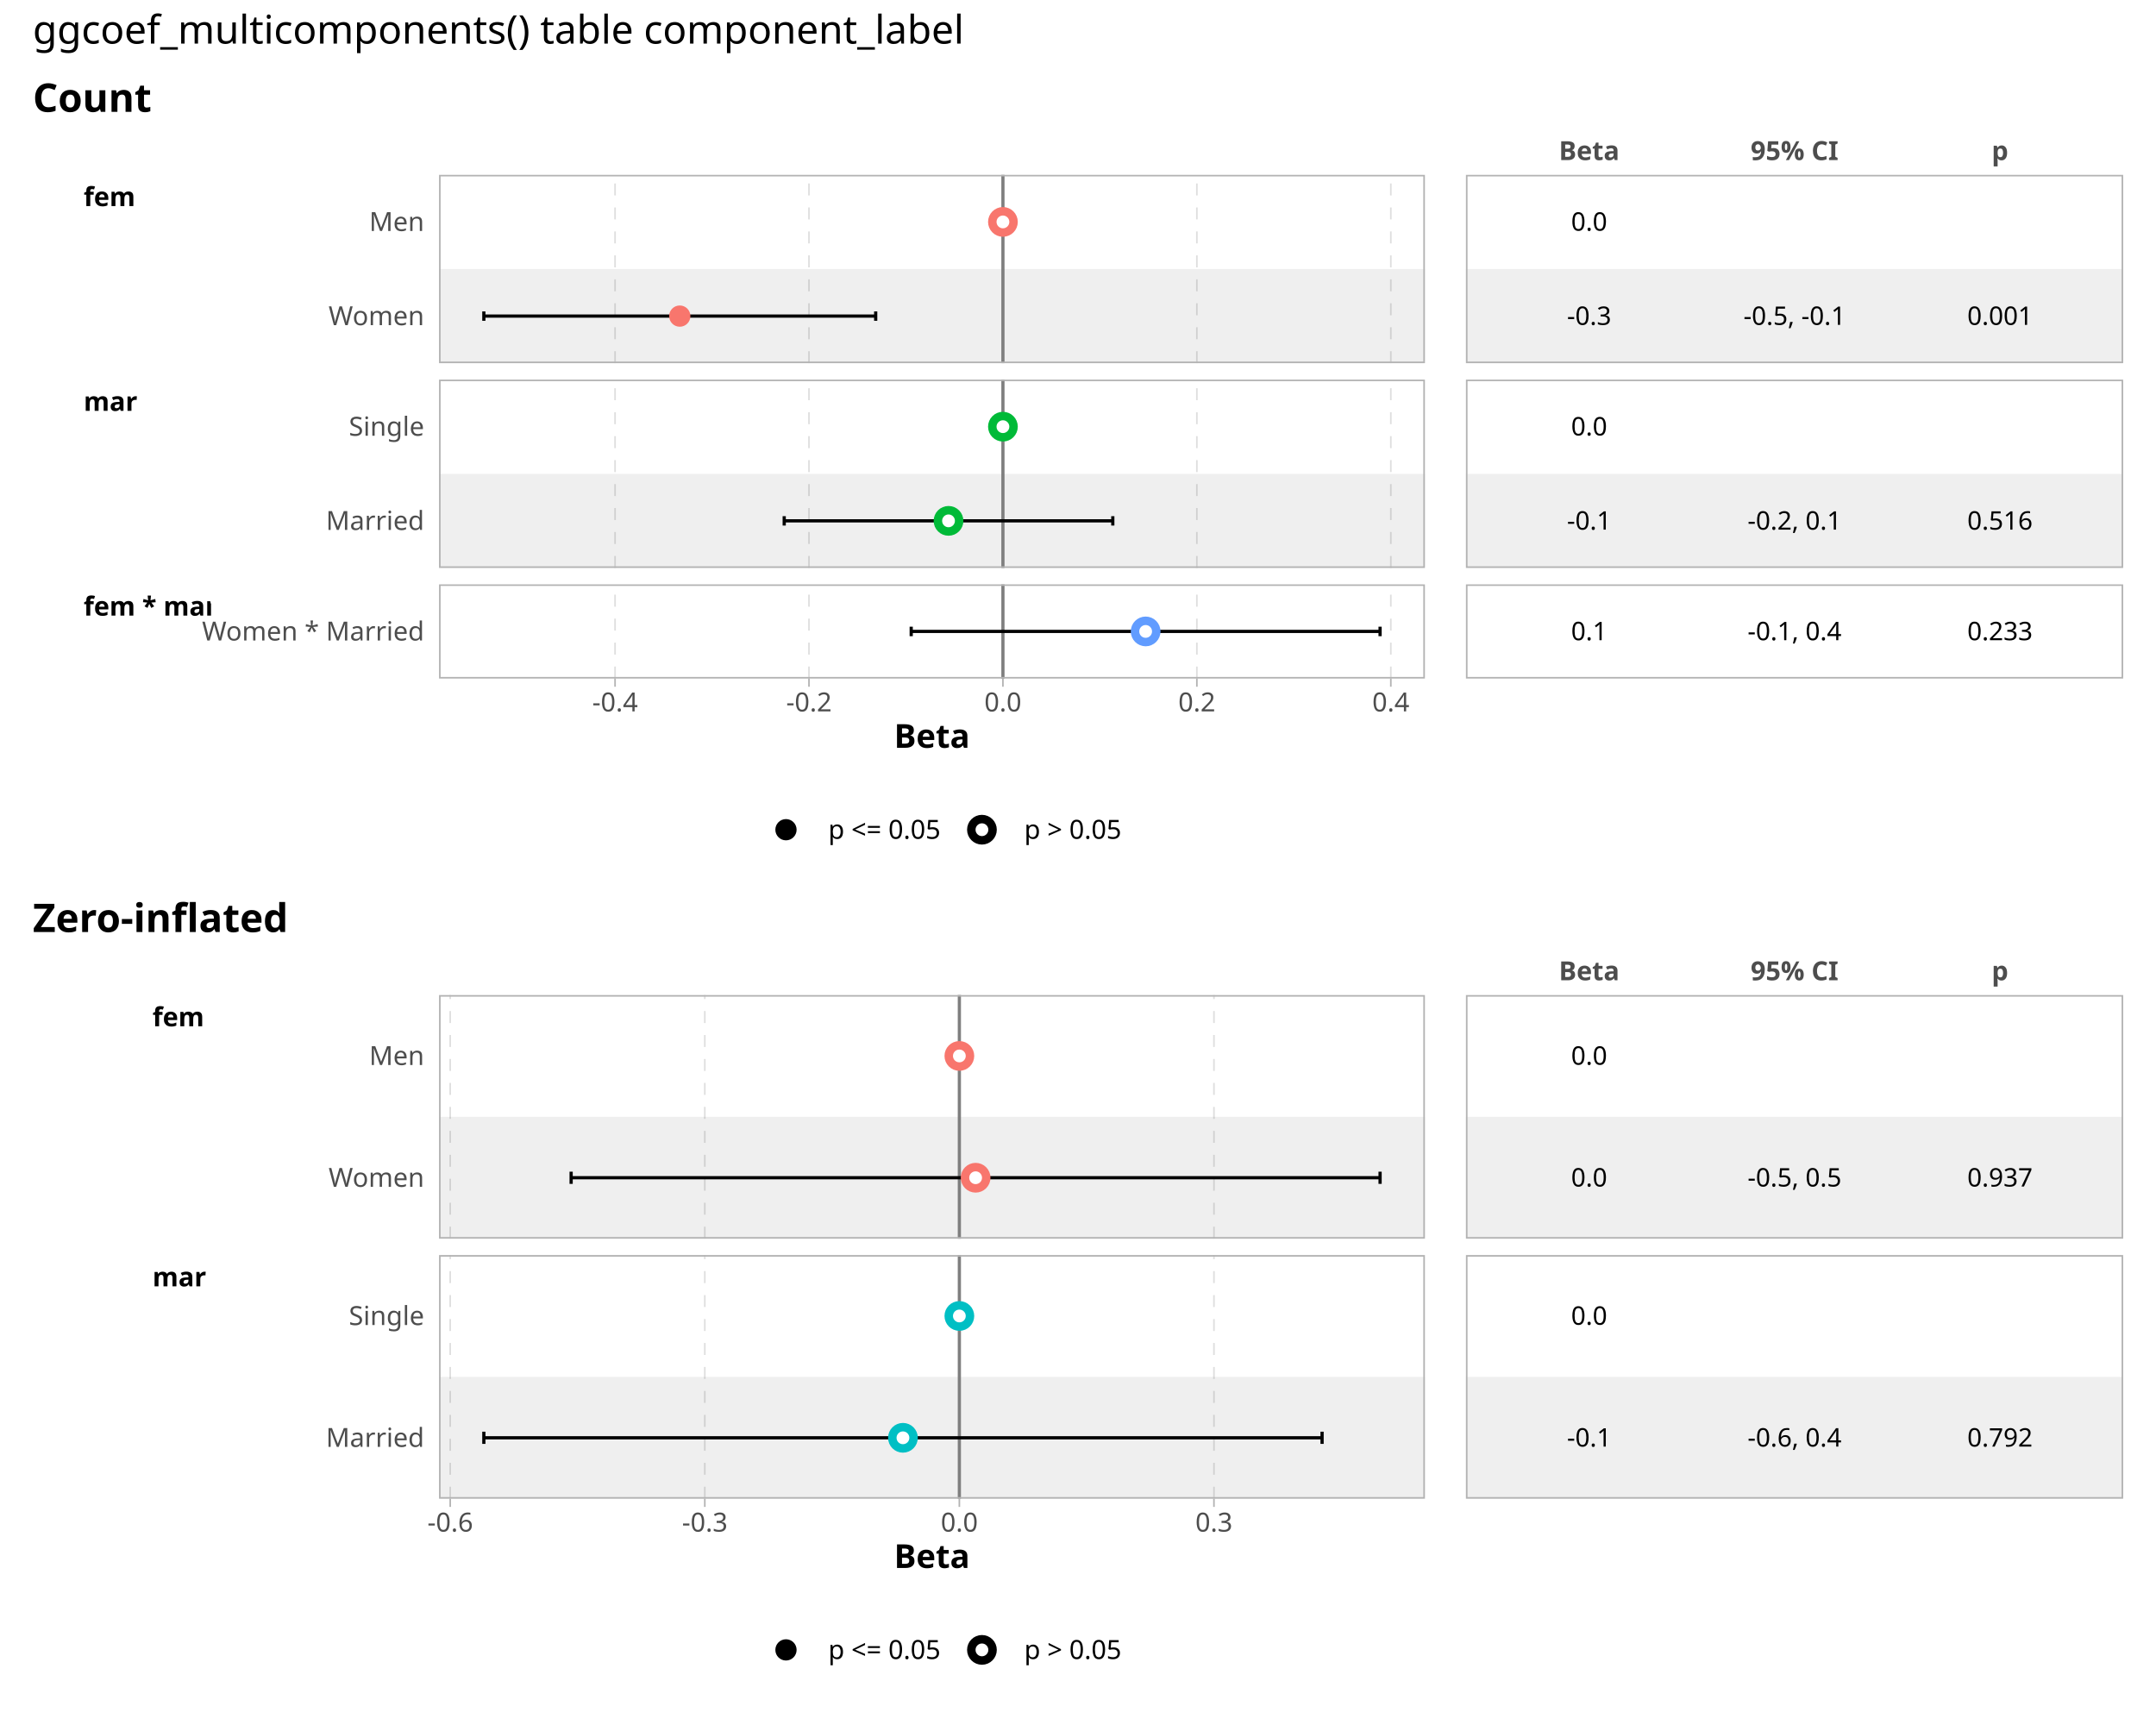
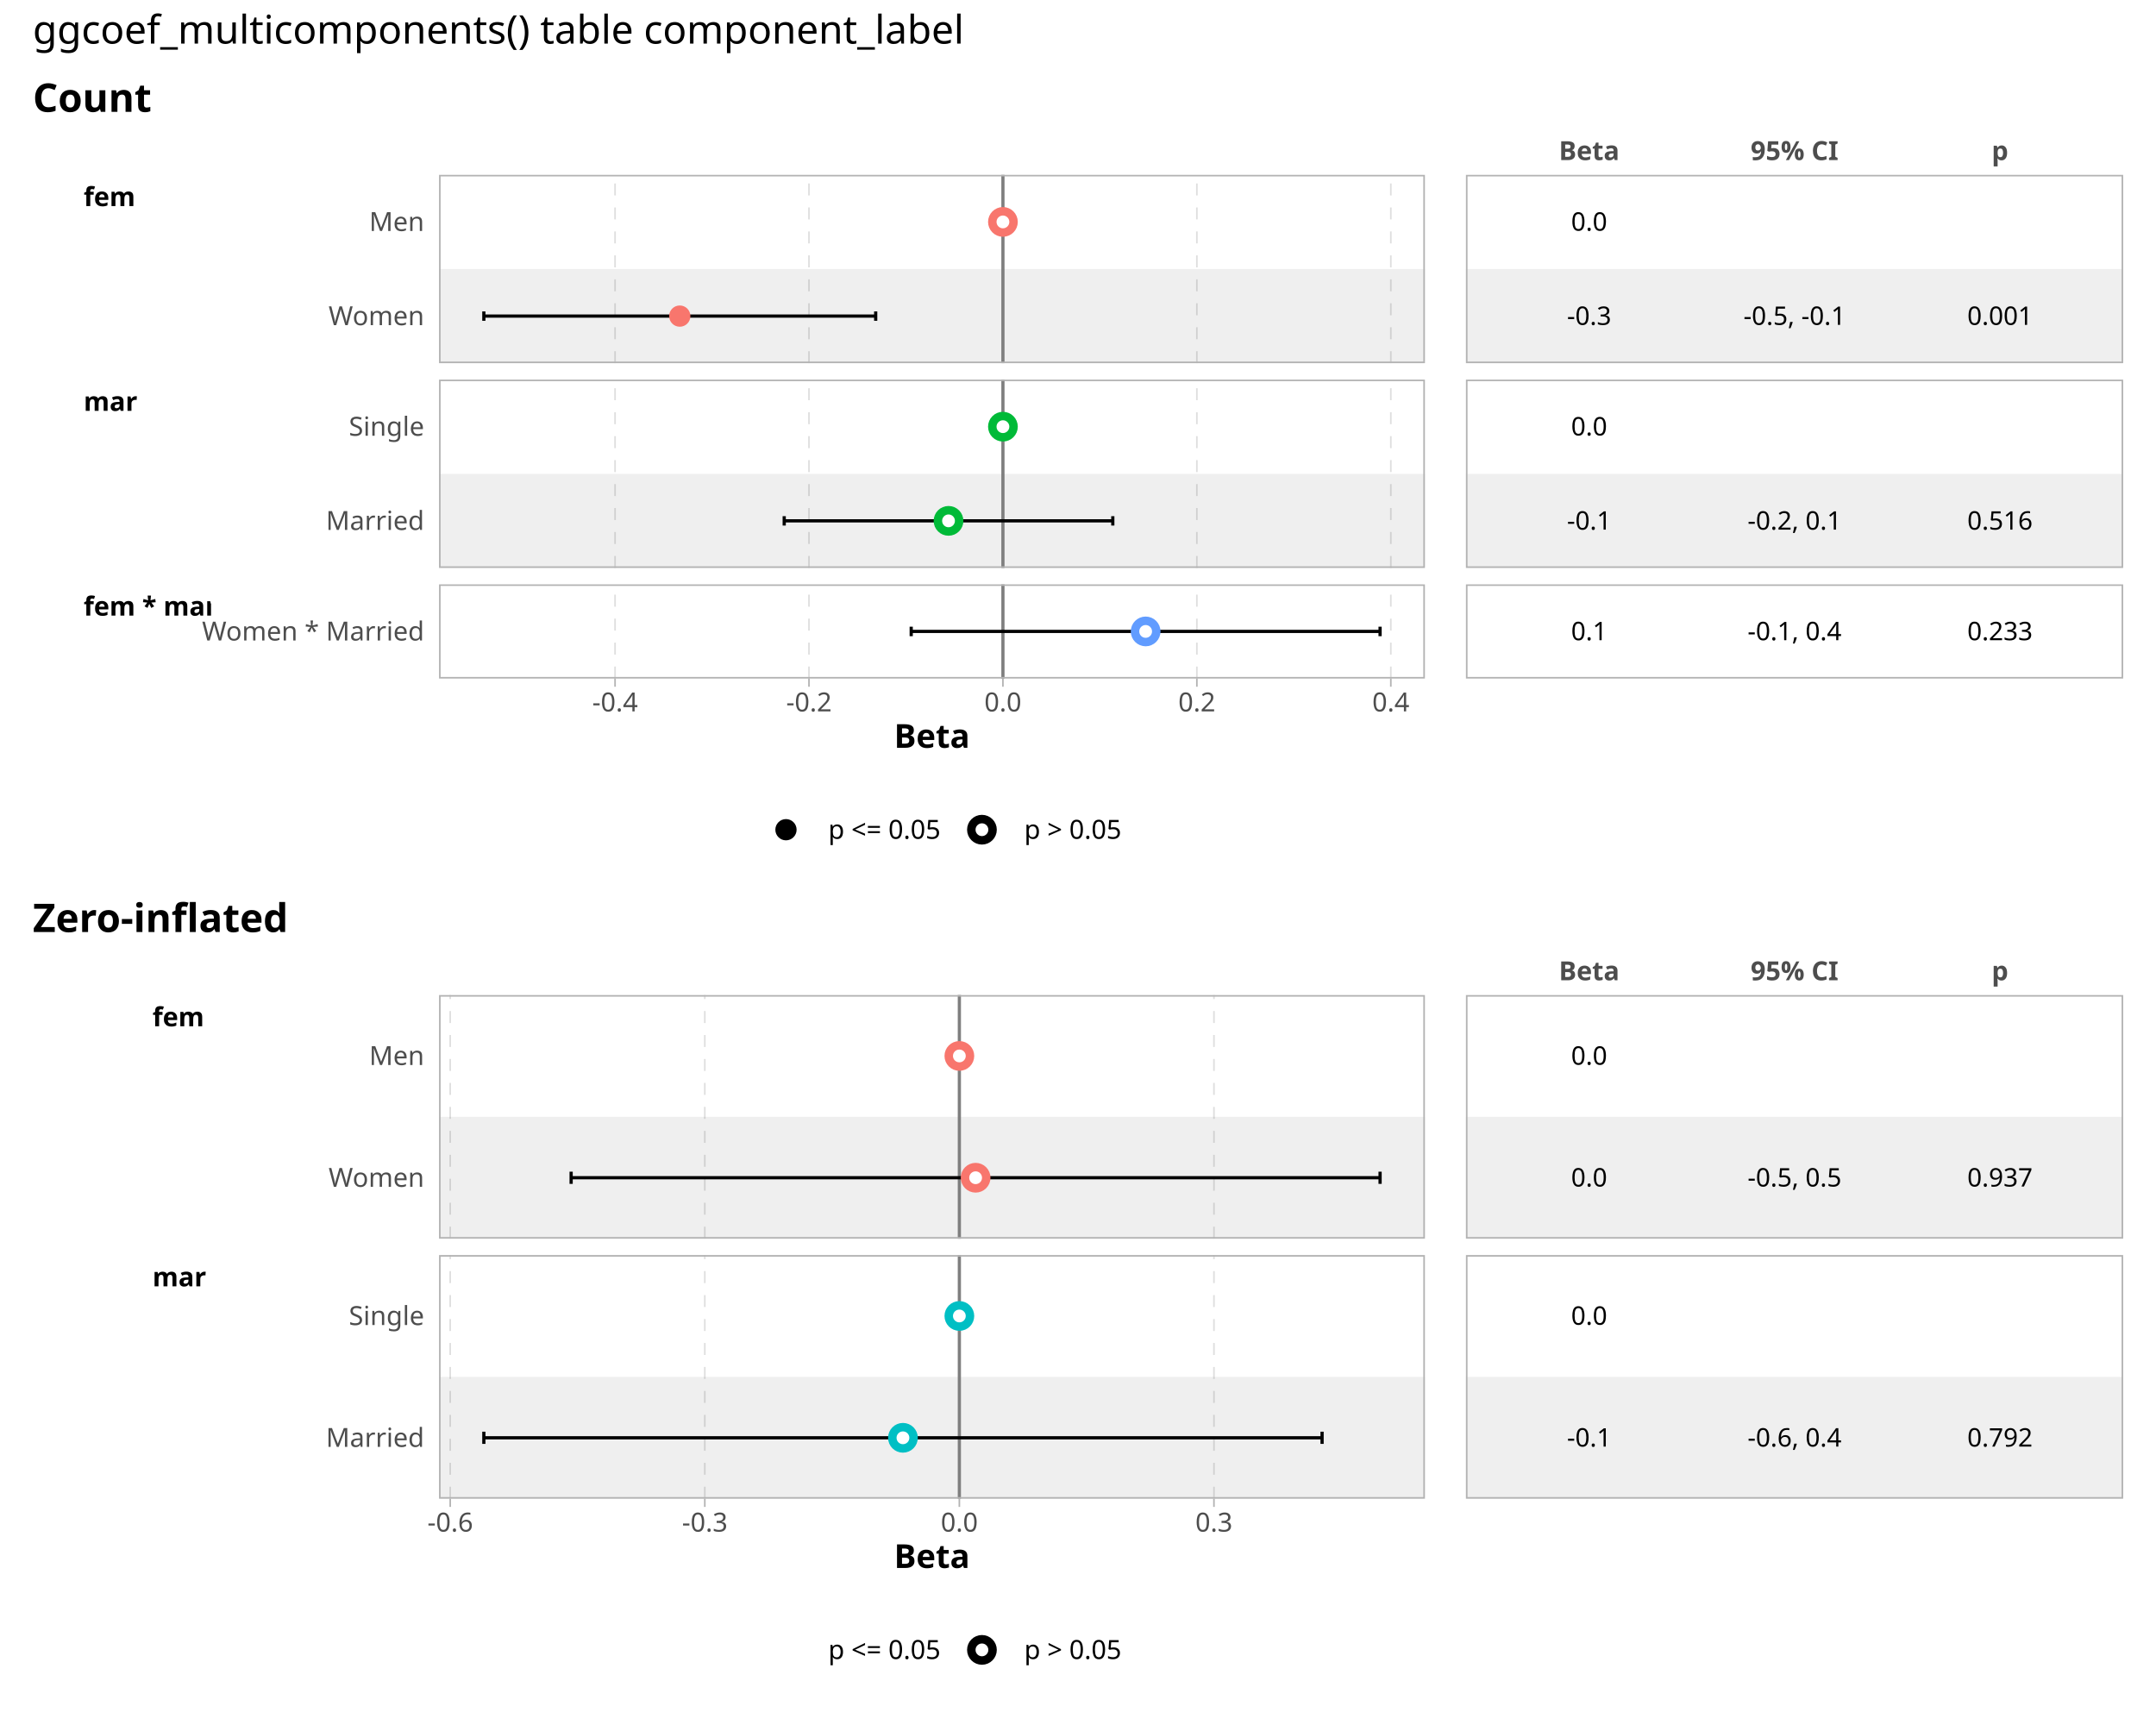
<svg xmlns="http://www.w3.org/2000/svg" class="svglite" data-engine-version="2.0" width="720.00pt" height="576.00pt" viewBox="0 0 720.00 576.00">
  <defs>
    <style type="text/css">
    .svglite line, .svglite polyline, .svglite polygon, .svglite path, .svglite rect, .svglite circle {
      fill: none;
      stroke: #000000;
      stroke-linecap: round;
      stroke-linejoin: round;
      stroke-miterlimit: 10.00;
    }
  </style>
  </defs>
  <rect width="100%" height="100%" style="stroke: none; fill: #FFFFFF;" />
  <defs>
    <clipPath id="cpMC4wMHw3MjAuMDB8MC4wMHw1NzYuMDA=">
      <rect x="0.00" y="0.00" width="720.00" height="576.00" />
    </clipPath>
  </defs>
  <g clip-path="url(#cpMC4wMHw3MjAuMDB8MC4wMHw1NzYuMDA=)">
    <rect x="0.00" y="0.00" width="720.00" height="576.00" style="stroke-width: 1.07; stroke: #FFFFFF; fill: #FFFFFF;" />
  </g>
  <defs>
    <clipPath id="cpMTQ2LjYxfDcwOS4wNHw1OC4zOHw1MDAuNDQ=">
      <rect x="146.61" y="58.38" width="562.43" height="442.05" />
    </clipPath>
  </defs>
  <g clip-path="url(#cpMTQ2LjYxfDcwOS4wNHw1OC4zOHw1MDAuNDQ=)">
</g>
  <g clip-path="url(#cpMC4wMHw3MjAuMDB8MC4wMHw1NzYuMDA=)">
</g>
  <defs>
    <clipPath id="cpMTQ2LjYxfDcwOS4wNHw1OC4zOHwyMjYuNTc=">
      <rect x="146.61" y="58.38" width="562.43" height="168.19" />
    </clipPath>
  </defs>
  <g clip-path="url(#cpMTQ2LjYxfDcwOS4wNHw1OC4zOHwyMjYuNTc=)">
</g>
  <g clip-path="url(#cpMC4wMHw3MjAuMDB8MC4wMHw1NzYuMDA=)">
</g>
  <g clip-path="url(#cpMTQ2LjYxfDcwOS4wNHw1OC4zOHwyMjYuNTc=)">
</g>
  <g clip-path="url(#cpMC4wMHw3MjAuMDB8MC4wMHw1NzYuMDA=)">
</g>
  <defs>
    <clipPath id="cpNS40OHw0ODEuMzN8MjIuNzh8Mjk2LjY1">
      <rect x="5.48" y="22.78" width="475.85" height="273.87" />
    </clipPath>
  </defs>
  <g clip-path="url(#cpNS40OHw0ODEuMzN8MjIuNzh8Mjk2LjY1)">
    <rect x="5.48" y="22.78" width="475.85" height="273.87" style="stroke-width: 1.07; stroke: #FFFFFF; fill: #FFFFFF;" />
  </g>
  <g clip-path="url(#cpMC4wMHw3MjAuMDB8MC4wMHw1NzYuMDA=)">
</g>
  <defs>
    <clipPath id="cpMTQ2LjYxfDQ3NS44NXw1OC4zOHwxMjEuMjc=">
      <rect x="146.61" y="58.38" width="329.24" height="62.89" />
    </clipPath>
  </defs>
  <g clip-path="url(#cpMTQ2LjYxfDQ3NS44NXw1OC4zOHwxMjEuMjc=)">
    <rect x="146.61" y="58.38" width="329.24" height="62.89" style="stroke-width: 1.07; stroke: none; fill: #FFFFFF;" />
    <polyline points="205.40,121.27 205.40,58.38 " style="stroke-width: 0.53; stroke: #DEDEDE; stroke-dasharray: 4.00,4.00; stroke-linecap: butt;" />
    <polyline points="270.16,121.27 270.16,58.38 " style="stroke-width: 0.53; stroke: #DEDEDE; stroke-dasharray: 4.00,4.00; stroke-linecap: butt;" />
    <polyline points="334.93,121.27 334.93,58.38 " style="stroke-width: 0.53; stroke: #DEDEDE; stroke-dasharray: 4.00,4.00; stroke-linecap: butt;" />
    <polyline points="399.70,121.27 399.70,58.38 " style="stroke-width: 0.53; stroke: #DEDEDE; stroke-dasharray: 4.00,4.00; stroke-linecap: butt;" />
    <polyline points="464.47,121.27 464.47,58.38 " style="stroke-width: 0.53; stroke: #DEDEDE; stroke-dasharray: 4.00,4.00; stroke-linecap: butt;" />
    <rect x="146.61" y="89.83" width="329.24" height="31.45" style="stroke-width: 1.07; stroke: none; stroke-linecap: butt; stroke-linejoin: miter; fill: #111111; fill-opacity: 0.067;" />
    <rect x="146.61" y="58.38" width="329.24" height="31.45" style="stroke-width: 1.07; stroke: none; stroke-linecap: butt; stroke-linejoin: miter;" />
    <line x1="334.93" y1="121.27" x2="334.93" y2="58.38" style="stroke-width: 1.07; stroke: #7F7F7F; stroke-linecap: butt;" />
    <polyline points="292.44,107.12 292.44,103.98 " style="stroke-width: 1.07; stroke-linecap: butt;" />
    <polyline points="292.44,105.55 161.58,105.55 " style="stroke-width: 1.07; stroke-linecap: butt;" />
    <polyline points="161.58,107.12 161.58,103.98 " style="stroke-width: 1.07; stroke-linecap: butt;" />
    <circle cx="334.93" cy="74.10" r="3.55" style="stroke-width: 2.83; stroke: #F8766D; fill: #FFFFFF;" />
    <circle cx="227.01" cy="105.55" r="3.55" style="stroke-width: 2.83; stroke: none; fill: #F8766D;" />
    <rect x="146.61" y="58.38" width="329.24" height="62.89" style="stroke-width: 1.07; stroke: #B3B3B3;" />
  </g>
  <g clip-path="url(#cpMC4wMHw3MjAuMDB8MC4wMHw1NzYuMDA=)">
</g>
  <defs>
    <clipPath id="cpMTQ2LjYxfDQ3NS44NXwxMjYuNzV8MTg5LjY0">
      <rect x="146.61" y="126.75" width="329.24" height="62.89" />
    </clipPath>
  </defs>
  <g clip-path="url(#cpMTQ2LjYxfDQ3NS44NXwxMjYuNzV8MTg5LjY0)">
    <rect x="146.61" y="126.75" width="329.24" height="62.89" style="stroke-width: 1.07; stroke: none; fill: #FFFFFF;" />
    <polyline points="205.40,189.64 205.40,126.75 " style="stroke-width: 0.53; stroke: #DEDEDE; stroke-dasharray: 4.00,4.00; stroke-linecap: butt;" />
    <polyline points="270.16,189.64 270.16,126.75 " style="stroke-width: 0.53; stroke: #DEDEDE; stroke-dasharray: 4.00,4.00; stroke-linecap: butt;" />
    <polyline points="334.93,189.64 334.93,126.75 " style="stroke-width: 0.53; stroke: #DEDEDE; stroke-dasharray: 4.00,4.00; stroke-linecap: butt;" />
    <polyline points="399.70,189.64 399.70,126.75 " style="stroke-width: 0.53; stroke: #DEDEDE; stroke-dasharray: 4.00,4.00; stroke-linecap: butt;" />
    <polyline points="464.47,189.64 464.47,126.75 " style="stroke-width: 0.53; stroke: #DEDEDE; stroke-dasharray: 4.00,4.00; stroke-linecap: butt;" />
    <rect x="146.61" y="158.20" width="329.24" height="31.45" style="stroke-width: 1.07; stroke: none; stroke-linecap: butt; stroke-linejoin: miter; fill: #111111; fill-opacity: 0.067;" />
    <rect x="146.61" y="126.75" width="329.24" height="31.45" style="stroke-width: 1.07; stroke: none; stroke-linecap: butt; stroke-linejoin: miter;" />
    <line x1="334.93" y1="189.64" x2="334.93" y2="126.75" style="stroke-width: 1.07; stroke: #7F7F7F; stroke-linecap: butt;" />
    <polyline points="371.62,175.49 371.62,172.35 " style="stroke-width: 1.07; stroke-linecap: butt;" />
    <polyline points="371.62,173.92 261.89,173.92 " style="stroke-width: 1.07; stroke-linecap: butt;" />
    <polyline points="261.89,175.49 261.89,172.35 " style="stroke-width: 1.07; stroke-linecap: butt;" />
    <circle cx="334.93" cy="142.47" r="3.55" style="stroke-width: 2.83; stroke: #00BA38; fill: #FFFFFF;" />
    <circle cx="316.76" cy="173.92" r="3.55" style="stroke-width: 2.83; stroke: #00BA38; fill: #FFFFFF;" />
    <rect x="146.61" y="126.75" width="329.24" height="62.89" style="stroke-width: 1.07; stroke: #B3B3B3;" />
  </g>
  <g clip-path="url(#cpMC4wMHw3MjAuMDB8MC4wMHw1NzYuMDA=)">
</g>
  <defs>
    <clipPath id="cpMTQ2LjYxfDQ3NS44NXwxOTUuMTJ8MjI2LjU3">
      <rect x="146.61" y="195.12" width="329.24" height="31.45" />
    </clipPath>
  </defs>
  <g clip-path="url(#cpMTQ2LjYxfDQ3NS44NXwxOTUuMTJ8MjI2LjU3)">
    <rect x="146.61" y="195.12" width="329.24" height="31.45" style="stroke-width: 1.07; stroke: none; fill: #FFFFFF;" />
    <polyline points="205.40,226.57 205.40,195.12 " style="stroke-width: 0.53; stroke: #DEDEDE; stroke-dasharray: 4.00,4.00; stroke-linecap: butt;" />
    <polyline points="270.16,226.57 270.16,195.12 " style="stroke-width: 0.53; stroke: #DEDEDE; stroke-dasharray: 4.00,4.00; stroke-linecap: butt;" />
    <polyline points="334.93,226.57 334.93,195.12 " style="stroke-width: 0.53; stroke: #DEDEDE; stroke-dasharray: 4.00,4.00; stroke-linecap: butt;" />
    <polyline points="399.70,226.57 399.70,195.12 " style="stroke-width: 0.53; stroke: #DEDEDE; stroke-dasharray: 4.00,4.00; stroke-linecap: butt;" />
    <polyline points="464.47,226.57 464.47,195.12 " style="stroke-width: 0.53; stroke: #DEDEDE; stroke-dasharray: 4.00,4.00; stroke-linecap: butt;" />
    <rect x="146.61" y="195.12" width="329.24" height="31.45" style="stroke-width: 1.07; stroke: none; stroke-linecap: butt; stroke-linejoin: miter;" />
    <line x1="334.93" y1="226.57" x2="334.93" y2="195.12" style="stroke-width: 1.07; stroke: #7F7F7F; stroke-linecap: butt;" />
    <polyline points="460.88,212.42 460.88,209.27 " style="stroke-width: 1.07; stroke-linecap: butt;" />
    <polyline points="460.88,210.84 304.30,210.84 " style="stroke-width: 1.07; stroke-linecap: butt;" />
    <polyline points="304.30,212.42 304.30,209.27 " style="stroke-width: 1.07; stroke-linecap: butt;" />
    <circle cx="382.59" cy="210.84" r="3.55" style="stroke-width: 2.83; stroke: #619CFF; fill: #FFFFFF;" />
    <rect x="146.61" y="195.12" width="329.24" height="31.45" style="stroke-width: 1.07; stroke: #B3B3B3;" />
  </g>
  <g clip-path="url(#cpMC4wMHw3MjAuMDB8MC4wMHw1NzYuMDA=)">
</g>
  <defs>
    <clipPath id="cpMjMuNTV8NzAuNDd8NTguMzh8MTIxLjI3">
      <rect x="23.55" y="58.38" width="46.92" height="62.89" />
    </clipPath>
  </defs>
  <g clip-path="url(#cpMjMuNTV8NzAuNDd8NTguMzh8MTIxLjI3)">
    <text x="27.94" y="68.82" style="font-size: 8.80px; font-weight: bold; font-family: sans;" textLength="14.67px" lengthAdjust="spacingAndGlyphs">fem</text>
  </g>
  <g clip-path="url(#cpMC4wMHw3MjAuMDB8MC4wMHw1NzYuMDA=)">
</g>
  <defs>
    <clipPath id="cpMjMuNTV8NzAuNDd8MTI2Ljc1fDE4OS42NA==">
      <rect x="23.55" y="126.75" width="46.92" height="62.89" />
    </clipPath>
  </defs>
  <g clip-path="url(#cpMjMuNTV8NzAuNDd8MTI2Ljc1fDE4OS42NA==)">
    <text x="27.94" y="137.19" style="font-size: 8.80px; font-weight: bold; font-family: sans;" textLength="15.16px" lengthAdjust="spacingAndGlyphs">mar</text>
  </g>
  <g clip-path="url(#cpMC4wMHw3MjAuMDB8MC4wMHw1NzYuMDA=)">
</g>
  <defs>
    <clipPath id="cpMjMuNTV8NzAuNDd8MTk1LjEyfDIyNi41Nw==">
      <rect x="23.55" y="195.12" width="46.92" height="31.45" />
    </clipPath>
  </defs>
  <g clip-path="url(#cpMjMuNTV8NzAuNDd8MTk1LjEyfDIyNi41Nw==)">
    <text x="27.94" y="205.56" style="font-size: 8.80px; font-weight: bold; font-family: sans;" textLength="38.15px" lengthAdjust="spacingAndGlyphs">fem * mar</text>
  </g>
  <g clip-path="url(#cpMC4wMHw3MjAuMDB8MC4wMHw1NzYuMDA=)">
    <polyline points="205.40,229.31 205.40,226.57 " style="stroke-width: 0.53; stroke: #B3B3B3; stroke-linecap: butt;" />
    <polyline points="270.16,229.31 270.16,226.57 " style="stroke-width: 0.53; stroke: #B3B3B3; stroke-linecap: butt;" />
    <polyline points="334.93,229.31 334.93,226.57 " style="stroke-width: 0.53; stroke: #B3B3B3; stroke-linecap: butt;" />
    <polyline points="399.70,229.31 399.70,226.57 " style="stroke-width: 0.53; stroke: #B3B3B3; stroke-linecap: butt;" />
    <polyline points="464.47,229.31 464.47,226.57 " style="stroke-width: 0.53; stroke: #B3B3B3; stroke-linecap: butt;" />
    <text x="205.40" y="237.55" text-anchor="middle" style="font-size: 8.80px; fill: #4D4D4D; font-family: sans;" textLength="15.16px" lengthAdjust="spacingAndGlyphs">-0.4</text>
    <text x="270.16" y="237.55" text-anchor="middle" style="font-size: 8.80px; fill: #4D4D4D; font-family: sans;" textLength="15.16px" lengthAdjust="spacingAndGlyphs">-0.2</text>
    <text x="334.93" y="237.55" text-anchor="middle" style="font-size: 8.80px; fill: #4D4D4D; font-family: sans;" textLength="12.23px" lengthAdjust="spacingAndGlyphs">0.0</text>
    <text x="399.70" y="237.55" text-anchor="middle" style="font-size: 8.80px; fill: #4D4D4D; font-family: sans;" textLength="12.23px" lengthAdjust="spacingAndGlyphs">0.2</text>
    <text x="464.47" y="237.55" text-anchor="middle" style="font-size: 8.80px; fill: #4D4D4D; font-family: sans;" textLength="12.23px" lengthAdjust="spacingAndGlyphs">0.4</text>
    <text x="141.68" y="108.58" text-anchor="end" style="font-size: 8.80px; fill: #4D4D4D; font-family: sans;" textLength="30.32px" lengthAdjust="spacingAndGlyphs">Women</text>
    <text x="141.68" y="77.13" text-anchor="end" style="font-size: 8.80px; fill: #4D4D4D; font-family: sans;" textLength="17.12px" lengthAdjust="spacingAndGlyphs">Men</text>
    <text x="141.68" y="176.95" text-anchor="end" style="font-size: 8.80px; fill: #4D4D4D; font-family: sans;" textLength="29.83px" lengthAdjust="spacingAndGlyphs">Married</text>
    <text x="141.68" y="145.50" text-anchor="end" style="font-size: 8.80px; fill: #4D4D4D; font-family: sans;" textLength="24.46px" lengthAdjust="spacingAndGlyphs">Single</text>
    <text x="141.68" y="213.87" text-anchor="end" style="font-size: 8.80px; fill: #4D4D4D; font-family: sans;" textLength="68.47px" lengthAdjust="spacingAndGlyphs">Women * Married</text>
    <text x="311.23" y="249.69" text-anchor="middle" style="font-size: 11.00px; font-weight: bold; font-family: sans;" textLength="22.63px" lengthAdjust="spacingAndGlyphs">Beta</text>
    <rect x="242.89" y="262.93" width="136.69" height="28.24" style="stroke-width: 1.07; stroke: none; fill: #FFFFFF;" />
    <rect x="253.84" y="268.41" width="17.28" height="17.28" style="stroke-width: 1.07; stroke: none; fill: #FFFFFF;" />
    <circle cx="262.48" cy="277.05" r="3.55" style="stroke-width: 2.83; stroke: none; fill: #000000;" />
    <rect x="319.28" y="268.41" width="17.28" height="17.28" style="stroke-width: 1.07; stroke: none; fill: #FFFFFF;" />
    <circle cx="327.92" cy="277.05" r="3.55" style="stroke-width: 2.83; fill: #FFFFFF;" />
    <text x="276.60" y="280.08" style="font-size: 8.80px; font-family: sans;" textLength="37.20px" lengthAdjust="spacingAndGlyphs">p &lt;= 0.05</text>
    <text x="342.04" y="280.08" style="font-size: 8.80px; font-family: sans;" textLength="32.05px" lengthAdjust="spacingAndGlyphs">p &gt; 0.05</text>
    <text x="10.96" y="37.35" style="font-size: 13.20px; font-weight: bold; font-family: sans;" textLength="35.23px" lengthAdjust="spacingAndGlyphs">Count</text>
  </g>
  <defs>
    <clipPath id="cpNDgxLjMzfDcxNC41MnwyMi43OHwyOTYuNjU=">
      <rect x="481.33" y="22.78" width="233.19" height="273.87" />
    </clipPath>
  </defs>
  <g clip-path="url(#cpNDgxLjMzfDcxNC41MnwyMi43OHwyOTYuNjU=)">
    <rect x="481.33" y="22.78" width="233.19" height="273.87" style="stroke-width: 1.07; stroke: #FFFFFF; fill: #FFFFFF;" />
  </g>
  <g clip-path="url(#cpMC4wMHw3MjAuMDB8MC4wMHw1NzYuMDA=)">
</g>
  <defs>
    <clipPath id="cpNDg5LjU1fDcwOS4wNHw1OC4zOHwxMjEuMjc=">
      <rect x="489.55" y="58.38" width="219.49" height="62.89" />
    </clipPath>
  </defs>
  <g clip-path="url(#cpNDg5LjU1fDcwOS4wNHw1OC4zOHwxMjEuMjc=)">
    <rect x="489.55" y="58.38" width="219.49" height="62.89" style="stroke-width: 1.07; stroke: none; fill: #FFFFFF;" />
    <text x="530.70" y="77.04" text-anchor="middle" style="font-size: 8.54px; font-family: sans;" textLength="11.87px" lengthAdjust="spacingAndGlyphs">0.0</text>
    <text x="599.29" y="77.04" text-anchor="middle" style="font-size: 8.54px; font-family: sans;" textLength="2.37px" lengthAdjust="spacingAndGlyphs"> </text>
    <text x="530.70" y="108.49" text-anchor="middle" style="font-size: 8.54px; font-family: sans;" textLength="14.71px" lengthAdjust="spacingAndGlyphs">-0.3</text>
    <text x="599.29" y="108.49" text-anchor="middle" style="font-size: 8.54px; font-family: sans;" textLength="34.16px" lengthAdjust="spacingAndGlyphs">-0.5, -0.1</text>
    <text x="667.89" y="108.49" text-anchor="middle" style="font-size: 8.54px; font-family: sans;" textLength="21.36px" lengthAdjust="spacingAndGlyphs">0.001</text>
    <rect x="489.55" y="89.83" width="219.49" height="31.45" style="stroke-width: 1.07; stroke: none; stroke-linecap: butt; stroke-linejoin: miter; fill: #111111; fill-opacity: 0.067;" />
    <rect x="489.55" y="58.38" width="219.49" height="31.45" style="stroke-width: 1.07; stroke: none; stroke-linecap: butt; stroke-linejoin: miter;" />
    <rect x="489.55" y="58.38" width="219.49" height="62.89" style="stroke-width: 1.07; stroke: #B3B3B3;" />
  </g>
  <g clip-path="url(#cpMC4wMHw3MjAuMDB8MC4wMHw1NzYuMDA=)">
</g>
  <defs>
    <clipPath id="cpNDg5LjU1fDcwOS4wNHwxMjYuNzV8MTg5LjY0">
      <rect x="489.55" y="126.75" width="219.49" height="62.89" />
    </clipPath>
  </defs>
  <g clip-path="url(#cpNDg5LjU1fDcwOS4wNHwxMjYuNzV8MTg5LjY0)">
    <rect x="489.55" y="126.75" width="219.49" height="62.89" style="stroke-width: 1.07; stroke: none; fill: #FFFFFF;" />
    <text x="530.70" y="145.41" text-anchor="middle" style="font-size: 8.54px; font-family: sans;" textLength="11.87px" lengthAdjust="spacingAndGlyphs">0.0</text>
    <text x="599.29" y="145.41" text-anchor="middle" style="font-size: 8.54px; font-family: sans;" textLength="2.37px" lengthAdjust="spacingAndGlyphs"> </text>
    <text x="530.70" y="176.86" text-anchor="middle" style="font-size: 8.54px; font-family: sans;" textLength="14.71px" lengthAdjust="spacingAndGlyphs">-0.1</text>
    <text x="599.29" y="176.86" text-anchor="middle" style="font-size: 8.54px; font-family: sans;" textLength="31.32px" lengthAdjust="spacingAndGlyphs">-0.2, 0.1</text>
    <text x="667.89" y="176.86" text-anchor="middle" style="font-size: 8.54px; font-family: sans;" textLength="21.36px" lengthAdjust="spacingAndGlyphs">0.516</text>
    <rect x="489.55" y="158.20" width="219.49" height="31.45" style="stroke-width: 1.07; stroke: none; stroke-linecap: butt; stroke-linejoin: miter; fill: #111111; fill-opacity: 0.067;" />
    <rect x="489.55" y="126.75" width="219.49" height="31.45" style="stroke-width: 1.07; stroke: none; stroke-linecap: butt; stroke-linejoin: miter;" />
    <rect x="489.55" y="126.75" width="219.49" height="62.89" style="stroke-width: 1.07; stroke: #B3B3B3;" />
  </g>
  <g clip-path="url(#cpMC4wMHw3MjAuMDB8MC4wMHw1NzYuMDA=)">
</g>
  <defs>
    <clipPath id="cpNDg5LjU1fDcwOS4wNHwxOTUuMTJ8MjI2LjU3">
      <rect x="489.55" y="195.12" width="219.49" height="31.45" />
    </clipPath>
  </defs>
  <g clip-path="url(#cpNDg5LjU1fDcwOS4wNHwxOTUuMTJ8MjI2LjU3)">
    <rect x="489.55" y="195.12" width="219.49" height="31.45" style="stroke-width: 1.07; stroke: none; fill: #FFFFFF;" />
    <text x="530.70" y="213.78" text-anchor="middle" style="font-size: 8.54px; font-family: sans;" textLength="11.87px" lengthAdjust="spacingAndGlyphs">0.1</text>
    <text x="599.29" y="213.78" text-anchor="middle" style="font-size: 8.54px; font-family: sans;" textLength="31.32px" lengthAdjust="spacingAndGlyphs">-0.1, 0.4</text>
    <text x="667.89" y="213.78" text-anchor="middle" style="font-size: 8.54px; font-family: sans;" textLength="21.36px" lengthAdjust="spacingAndGlyphs">0.233</text>
    <rect x="489.55" y="195.12" width="219.49" height="31.45" style="stroke-width: 1.07; stroke: none; stroke-linecap: butt; stroke-linejoin: miter;" />
    <rect x="489.55" y="195.12" width="219.49" height="31.45" style="stroke-width: 1.07; stroke: #B3B3B3;" />
  </g>
  <g clip-path="url(#cpMC4wMHw3MjAuMDB8MC4wMHw1NzYuMDA=)">
</g>
  <defs>
    <clipPath id="cpNDg5LjU1fDQ4OS41NXw1OC4zOHwxMjEuMjc=">
      <rect x="489.55" y="58.38" width="0.00" height="62.89" />
    </clipPath>
  </defs>
  <g clip-path="url(#cpNDg5LjU1fDQ4OS41NXw1OC4zOHwxMjEuMjc=)">
</g>
  <g clip-path="url(#cpMC4wMHw3MjAuMDB8MC4wMHw1NzYuMDA=)">
</g>
  <defs>
    <clipPath id="cpNDg5LjU1fDQ4OS41NXwxMjYuNzV8MTg5LjY0">
      <rect x="489.55" y="126.75" width="0.00" height="62.89" />
    </clipPath>
  </defs>
  <g clip-path="url(#cpNDg5LjU1fDQ4OS41NXwxMjYuNzV8MTg5LjY0)">
</g>
  <g clip-path="url(#cpMC4wMHw3MjAuMDB8MC4wMHw1NzYuMDA=)">
</g>
  <defs>
    <clipPath id="cpNDg5LjU1fDQ4OS41NXwxOTUuMTJ8MjI2LjU3">
      <rect x="489.55" y="195.12" width="0.00" height="31.45" />
    </clipPath>
  </defs>
  <g clip-path="url(#cpNDg5LjU1fDQ4OS41NXwxOTUuMTJ8MjI2LjU3)">
</g>
  <g clip-path="url(#cpMC4wMHw3MjAuMDB8MC4wMHw1NzYuMDA=)">
    <text x="530.70" y="53.45" text-anchor="middle" style="font-size: 8.80px; font-weight: bold; fill: #4D4D4D; font-family: sans;" textLength="18.11px" lengthAdjust="spacingAndGlyphs">Beta</text>
    <text x="599.29" y="53.45" text-anchor="middle" style="font-size: 8.80px; font-weight: bold; fill: #4D4D4D; font-family: sans;" textLength="28.86px" lengthAdjust="spacingAndGlyphs">95% CI</text>
    <text x="667.89" y="53.45" text-anchor="middle" style="font-size: 8.80px; font-weight: bold; fill: #4D4D4D; font-family: sans;" textLength="4.89px" lengthAdjust="spacingAndGlyphs">p</text>
  </g>
  <defs>
    <clipPath id="cpMTQ2LjYxfDcwOS4wNHwzMzIuMjV8NTAwLjQ0">
      <rect x="146.61" y="332.25" width="562.43" height="168.19" />
    </clipPath>
  </defs>
  <g clip-path="url(#cpMTQ2LjYxfDcwOS4wNHwzMzIuMjV8NTAwLjQ0)">
</g>
  <g clip-path="url(#cpMC4wMHw3MjAuMDB8MC4wMHw1NzYuMDA=)">
</g>
  <g clip-path="url(#cpMTQ2LjYxfDcwOS4wNHwzMzIuMjV8NTAwLjQ0)">
</g>
  <g clip-path="url(#cpMC4wMHw3MjAuMDB8MC4wMHw1NzYuMDA=)">
</g>
  <defs>
    <clipPath id="cpNS40OHw0ODEuMzN8Mjk2LjY1fDU3MC41Mg==">
      <rect x="5.48" y="296.65" width="475.85" height="273.87" />
    </clipPath>
  </defs>
  <g clip-path="url(#cpNS40OHw0ODEuMzN8Mjk2LjY1fDU3MC41Mg==)">
    <rect x="5.48" y="296.65" width="475.85" height="273.87" style="stroke-width: 1.07; stroke: #FFFFFF; fill: #FFFFFF;" />
  </g>
  <g clip-path="url(#cpMC4wMHw3MjAuMDB8MC4wMHw1NzYuMDA=)">
</g>
  <defs>
    <clipPath id="cpMTQ2LjYxfDQ3NS44NXwzMzIuMjV8NDEzLjYw">
      <rect x="146.61" y="332.25" width="329.24" height="81.35" />
    </clipPath>
  </defs>
  <g clip-path="url(#cpMTQ2LjYxfDQ3NS44NXwzMzIuMjV8NDEzLjYw)">
    <rect x="146.61" y="332.25" width="329.24" height="81.35" style="stroke-width: 1.07; stroke: none; fill: #FFFFFF;" />
    <polyline points="150.35,413.60 150.35,332.25 " style="stroke-width: 0.53; stroke: #DEDEDE; stroke-dasharray: 4.00,4.00; stroke-linecap: butt;" />
    <polyline points="235.37,413.60 235.37,332.25 " style="stroke-width: 0.53; stroke: #DEDEDE; stroke-dasharray: 4.00,4.00; stroke-linecap: butt;" />
    <polyline points="320.38,413.60 320.38,332.25 " style="stroke-width: 0.53; stroke: #DEDEDE; stroke-dasharray: 4.00,4.00; stroke-linecap: butt;" />
    <polyline points="405.40,413.60 405.40,332.25 " style="stroke-width: 0.53; stroke: #DEDEDE; stroke-dasharray: 4.00,4.00; stroke-linecap: butt;" />
    <rect x="146.61" y="372.93" width="329.24" height="40.68" style="stroke-width: 1.07; stroke: none; stroke-linecap: butt; stroke-linejoin: miter; fill: #111111; fill-opacity: 0.067;" />
    <rect x="146.61" y="332.25" width="329.24" height="40.68" style="stroke-width: 1.07; stroke: none; stroke-linecap: butt; stroke-linejoin: miter;" />
    <line x1="320.38" y1="413.60" x2="320.38" y2="332.25" style="stroke-width: 1.07; stroke: #7F7F7F; stroke-linecap: butt;" />
    <polyline points="460.88,395.30 460.88,391.23 " style="stroke-width: 1.07; stroke-linecap: butt;" />
    <polyline points="460.88,393.26 190.73,393.26 " style="stroke-width: 1.07; stroke-linecap: butt;" />
    <polyline points="190.73,395.30 190.73,391.23 " style="stroke-width: 1.07; stroke-linecap: butt;" />
    <circle cx="320.38" cy="352.59" r="3.55" style="stroke-width: 2.83; stroke: #F8766D; fill: #FFFFFF;" />
    <circle cx="325.81" cy="393.26" r="3.55" style="stroke-width: 2.83; stroke: #F8766D; fill: #FFFFFF;" />
    <rect x="146.61" y="332.25" width="329.24" height="81.35" style="stroke-width: 1.07; stroke: #B3B3B3;" />
  </g>
  <g clip-path="url(#cpMC4wMHw3MjAuMDB8MC4wMHw1NzYuMDA=)">
</g>
  <defs>
    <clipPath id="cpMTQ2LjYxfDQ3NS44NXw0MTkuMDh8NTAwLjQ0">
      <rect x="146.61" y="419.08" width="329.24" height="81.35" />
    </clipPath>
  </defs>
  <g clip-path="url(#cpMTQ2LjYxfDQ3NS44NXw0MTkuMDh8NTAwLjQ0)">
    <rect x="146.61" y="419.08" width="329.24" height="81.35" style="stroke-width: 1.07; stroke: none; fill: #FFFFFF;" />
    <polyline points="150.35,500.44 150.35,419.08 " style="stroke-width: 0.53; stroke: #DEDEDE; stroke-dasharray: 4.00,4.00; stroke-linecap: butt;" />
    <polyline points="235.37,500.44 235.37,419.08 " style="stroke-width: 0.53; stroke: #DEDEDE; stroke-dasharray: 4.00,4.00; stroke-linecap: butt;" />
    <polyline points="320.38,500.44 320.38,419.08 " style="stroke-width: 0.53; stroke: #DEDEDE; stroke-dasharray: 4.00,4.00; stroke-linecap: butt;" />
    <polyline points="405.40,500.44 405.40,419.08 " style="stroke-width: 0.53; stroke: #DEDEDE; stroke-dasharray: 4.00,4.00; stroke-linecap: butt;" />
    <rect x="146.61" y="459.76" width="329.24" height="40.68" style="stroke-width: 1.07; stroke: none; stroke-linecap: butt; stroke-linejoin: miter; fill: #111111; fill-opacity: 0.067;" />
    <rect x="146.61" y="419.08" width="329.24" height="40.68" style="stroke-width: 1.07; stroke: none; stroke-linecap: butt; stroke-linejoin: miter;" />
    <line x1="320.38" y1="500.44" x2="320.38" y2="419.08" style="stroke-width: 1.07; stroke: #7F7F7F; stroke-linecap: butt;" />
    <polyline points="441.51,482.13 441.51,478.06 " style="stroke-width: 1.07; stroke-linecap: butt;" />
    <polyline points="441.51,480.10 161.58,480.10 " style="stroke-width: 1.07; stroke-linecap: butt;" />
    <polyline points="161.58,482.13 161.58,478.06 " style="stroke-width: 1.07; stroke-linecap: butt;" />
    <circle cx="320.38" cy="439.42" r="3.55" style="stroke-width: 2.83; stroke: #00BFC4; fill: #FFFFFF;" />
    <circle cx="301.54" cy="480.10" r="3.55" style="stroke-width: 2.83; stroke: #00BFC4; fill: #FFFFFF;" />
    <rect x="146.61" y="419.08" width="329.24" height="81.35" style="stroke-width: 1.07; stroke: #B3B3B3;" />
  </g>
  <g clip-path="url(#cpMC4wMHw3MjAuMDB8MC4wMHw1NzYuMDA=)">
</g>
  <defs>
    <clipPath id="cpNDYuNTR8NzAuNDd8MzMyLjI1fDQxMy42MA==">
      <rect x="46.54" y="332.25" width="23.93" height="81.35" />
    </clipPath>
  </defs>
  <g clip-path="url(#cpNDYuNTR8NzAuNDd8MzMyLjI1fDQxMy42MA==)">
    <text x="50.93" y="342.69" style="font-size: 8.80px; font-weight: bold; font-family: sans;" textLength="14.67px" lengthAdjust="spacingAndGlyphs">fem</text>
  </g>
  <g clip-path="url(#cpMC4wMHw3MjAuMDB8MC4wMHw1NzYuMDA=)">
</g>
  <defs>
    <clipPath id="cpNDYuNTR8NzAuNDd8NDE5LjA4fDUwMC40NA==">
      <rect x="46.54" y="419.08" width="23.93" height="81.35" />
    </clipPath>
  </defs>
  <g clip-path="url(#cpNDYuNTR8NzAuNDd8NDE5LjA4fDUwMC40NA==)">
    <text x="50.93" y="429.52" style="font-size: 8.80px; font-weight: bold; font-family: sans;" textLength="15.16px" lengthAdjust="spacingAndGlyphs">mar</text>
  </g>
  <g clip-path="url(#cpMC4wMHw3MjAuMDB8MC4wMHw1NzYuMDA=)">
    <polyline points="150.35,503.17 150.35,500.44 " style="stroke-width: 0.53; stroke: #B3B3B3; stroke-linecap: butt;" />
    <polyline points="235.37,503.17 235.37,500.44 " style="stroke-width: 0.53; stroke: #B3B3B3; stroke-linecap: butt;" />
    <polyline points="320.38,503.17 320.38,500.44 " style="stroke-width: 0.53; stroke: #B3B3B3; stroke-linecap: butt;" />
    <polyline points="405.40,503.17 405.40,500.44 " style="stroke-width: 0.53; stroke: #B3B3B3; stroke-linecap: butt;" />
    <text x="150.35" y="511.42" text-anchor="middle" style="font-size: 8.80px; fill: #4D4D4D; font-family: sans;" textLength="15.16px" lengthAdjust="spacingAndGlyphs">-0.6</text>
    <text x="235.37" y="511.42" text-anchor="middle" style="font-size: 8.80px; fill: #4D4D4D; font-family: sans;" textLength="15.16px" lengthAdjust="spacingAndGlyphs">-0.3</text>
    <text x="320.38" y="511.42" text-anchor="middle" style="font-size: 8.80px; fill: #4D4D4D; font-family: sans;" textLength="12.23px" lengthAdjust="spacingAndGlyphs">0.0</text>
    <text x="405.40" y="511.42" text-anchor="middle" style="font-size: 8.80px; fill: #4D4D4D; font-family: sans;" textLength="12.23px" lengthAdjust="spacingAndGlyphs">0.3</text>
    <text x="141.68" y="396.29" text-anchor="end" style="font-size: 8.80px; fill: #4D4D4D; font-family: sans;" textLength="30.32px" lengthAdjust="spacingAndGlyphs">Women</text>
    <text x="141.68" y="355.62" text-anchor="end" style="font-size: 8.80px; fill: #4D4D4D; font-family: sans;" textLength="17.12px" lengthAdjust="spacingAndGlyphs">Men</text>
    <text x="141.68" y="483.13" text-anchor="end" style="font-size: 8.80px; fill: #4D4D4D; font-family: sans;" textLength="29.83px" lengthAdjust="spacingAndGlyphs">Married</text>
    <text x="141.68" y="442.45" text-anchor="end" style="font-size: 8.80px; fill: #4D4D4D; font-family: sans;" textLength="24.46px" lengthAdjust="spacingAndGlyphs">Single</text>
    <text x="311.23" y="523.56" text-anchor="middle" style="font-size: 11.00px; font-weight: bold; font-family: sans;" textLength="22.63px" lengthAdjust="spacingAndGlyphs">Beta</text>
    <rect x="242.89" y="536.80" width="136.69" height="28.24" style="stroke-width: 1.07; stroke: none; fill: #FFFFFF;" />
    <rect x="253.84" y="542.28" width="17.28" height="17.28" style="stroke-width: 1.07; stroke: none; fill: #FFFFFF;" />
-     <circle cx="262.48" cy="550.92" r="3.55" style="stroke-width: 2.83; stroke: none; fill: #000000;" />
    <rect x="319.28" y="542.28" width="17.28" height="17.28" style="stroke-width: 1.07; stroke: none; fill: #FFFFFF;" />
    <circle cx="327.92" cy="550.92" r="3.55" style="stroke-width: 2.83; fill: #FFFFFF;" />
    <text x="276.60" y="553.95" style="font-size: 8.80px; font-family: sans;" textLength="37.20px" lengthAdjust="spacingAndGlyphs">p &lt;= 0.05</text>
    <text x="342.04" y="553.95" style="font-size: 8.80px; font-family: sans;" textLength="32.05px" lengthAdjust="spacingAndGlyphs">p &gt; 0.05</text>
    <text x="10.96" y="311.22" style="font-size: 13.20px; font-weight: bold; font-family: sans;" textLength="74.10px" lengthAdjust="spacingAndGlyphs">Zero-inflated</text>
  </g>
  <defs>
    <clipPath id="cpNDgxLjMzfDcxNC41MnwyOTYuNjV8NTcwLjUy">
      <rect x="481.33" y="296.65" width="233.19" height="273.87" />
    </clipPath>
  </defs>
  <g clip-path="url(#cpNDgxLjMzfDcxNC41MnwyOTYuNjV8NTcwLjUy)">
    <rect x="481.33" y="296.65" width="233.19" height="273.87" style="stroke-width: 1.07; stroke: #FFFFFF; fill: #FFFFFF;" />
  </g>
  <g clip-path="url(#cpMC4wMHw3MjAuMDB8MC4wMHw1NzYuMDA=)">
</g>
  <defs>
    <clipPath id="cpNDg5LjU1fDcwOS4wNHwzMzIuMjV8NDEzLjYw">
      <rect x="489.55" y="332.25" width="219.49" height="81.35" />
    </clipPath>
  </defs>
  <g clip-path="url(#cpNDg5LjU1fDcwOS4wNHwzMzIuMjV8NDEzLjYw)">
    <rect x="489.55" y="332.25" width="219.49" height="81.35" style="stroke-width: 1.07; stroke: none; fill: #FFFFFF;" />
    <text x="530.70" y="355.53" text-anchor="middle" style="font-size: 8.54px; font-family: sans;" textLength="11.87px" lengthAdjust="spacingAndGlyphs">0.0</text>
    <text x="599.29" y="355.53" text-anchor="middle" style="font-size: 8.54px; font-family: sans;" textLength="2.37px" lengthAdjust="spacingAndGlyphs"> </text>
    <text x="530.70" y="396.20" text-anchor="middle" style="font-size: 8.54px; font-family: sans;" textLength="11.87px" lengthAdjust="spacingAndGlyphs">0.0</text>
    <text x="599.29" y="396.20" text-anchor="middle" style="font-size: 8.54px; font-family: sans;" textLength="31.32px" lengthAdjust="spacingAndGlyphs">-0.5, 0.5</text>
    <text x="667.89" y="396.20" text-anchor="middle" style="font-size: 8.54px; font-family: sans;" textLength="21.36px" lengthAdjust="spacingAndGlyphs">0.937</text>
    <rect x="489.55" y="372.93" width="219.49" height="40.68" style="stroke-width: 1.07; stroke: none; stroke-linecap: butt; stroke-linejoin: miter; fill: #111111; fill-opacity: 0.067;" />
    <rect x="489.55" y="332.25" width="219.49" height="40.68" style="stroke-width: 1.07; stroke: none; stroke-linecap: butt; stroke-linejoin: miter;" />
    <rect x="489.55" y="332.25" width="219.49" height="81.35" style="stroke-width: 1.07; stroke: #B3B3B3;" />
  </g>
  <g clip-path="url(#cpMC4wMHw3MjAuMDB8MC4wMHw1NzYuMDA=)">
</g>
  <defs>
    <clipPath id="cpNDg5LjU1fDcwOS4wNHw0MTkuMDh8NTAwLjQ0">
      <rect x="489.55" y="419.08" width="219.49" height="81.35" />
    </clipPath>
  </defs>
  <g clip-path="url(#cpNDg5LjU1fDcwOS4wNHw0MTkuMDh8NTAwLjQ0)">
    <rect x="489.55" y="419.08" width="219.49" height="81.35" style="stroke-width: 1.07; stroke: none; fill: #FFFFFF;" />
    <text x="530.70" y="442.36" text-anchor="middle" style="font-size: 8.54px; font-family: sans;" textLength="11.87px" lengthAdjust="spacingAndGlyphs">0.0</text>
    <text x="599.29" y="442.36" text-anchor="middle" style="font-size: 8.54px; font-family: sans;" textLength="2.37px" lengthAdjust="spacingAndGlyphs"> </text>
    <text x="530.70" y="483.03" text-anchor="middle" style="font-size: 8.54px; font-family: sans;" textLength="14.71px" lengthAdjust="spacingAndGlyphs">-0.1</text>
    <text x="599.29" y="483.03" text-anchor="middle" style="font-size: 8.54px; font-family: sans;" textLength="31.32px" lengthAdjust="spacingAndGlyphs">-0.6, 0.4</text>
    <text x="667.89" y="483.03" text-anchor="middle" style="font-size: 8.54px; font-family: sans;" textLength="21.36px" lengthAdjust="spacingAndGlyphs">0.792</text>
    <rect x="489.55" y="459.76" width="219.49" height="40.68" style="stroke-width: 1.07; stroke: none; stroke-linecap: butt; stroke-linejoin: miter; fill: #111111; fill-opacity: 0.067;" />
    <rect x="489.55" y="419.08" width="219.49" height="40.68" style="stroke-width: 1.07; stroke: none; stroke-linecap: butt; stroke-linejoin: miter;" />
    <rect x="489.55" y="419.08" width="219.49" height="81.35" style="stroke-width: 1.07; stroke: #B3B3B3;" />
  </g>
  <g clip-path="url(#cpMC4wMHw3MjAuMDB8MC4wMHw1NzYuMDA=)">
</g>
  <defs>
    <clipPath id="cpNDg5LjU1fDQ4OS41NXwzMzIuMjV8NDEzLjYw">
      <rect x="489.55" y="332.25" width="0.00" height="81.35" />
    </clipPath>
  </defs>
  <g clip-path="url(#cpNDg5LjU1fDQ4OS41NXwzMzIuMjV8NDEzLjYw)">
</g>
  <g clip-path="url(#cpMC4wMHw3MjAuMDB8MC4wMHw1NzYuMDA=)">
</g>
  <defs>
    <clipPath id="cpNDg5LjU1fDQ4OS41NXw0MTkuMDh8NTAwLjQ0">
      <rect x="489.55" y="419.08" width="0.00" height="81.35" />
    </clipPath>
  </defs>
  <g clip-path="url(#cpNDg5LjU1fDQ4OS41NXw0MTkuMDh8NTAwLjQ0)">
</g>
  <g clip-path="url(#cpMC4wMHw3MjAuMDB8MC4wMHw1NzYuMDA=)">
    <text x="530.70" y="327.32" text-anchor="middle" style="font-size: 8.80px; font-weight: bold; fill: #4D4D4D; font-family: sans;" textLength="18.11px" lengthAdjust="spacingAndGlyphs">Beta</text>
    <text x="599.29" y="327.32" text-anchor="middle" style="font-size: 8.80px; font-weight: bold; fill: #4D4D4D; font-family: sans;" textLength="28.86px" lengthAdjust="spacingAndGlyphs">95% CI</text>
    <text x="667.89" y="327.32" text-anchor="middle" style="font-size: 8.80px; font-weight: bold; fill: #4D4D4D; font-family: sans;" textLength="4.89px" lengthAdjust="spacingAndGlyphs">p</text>
    <text x="10.96" y="14.56" style="font-size: 13.20px; font-family: sans;" textLength="292.08px" lengthAdjust="spacingAndGlyphs">ggcoef_multicomponents() table component_label</text>
  </g>
</svg>
